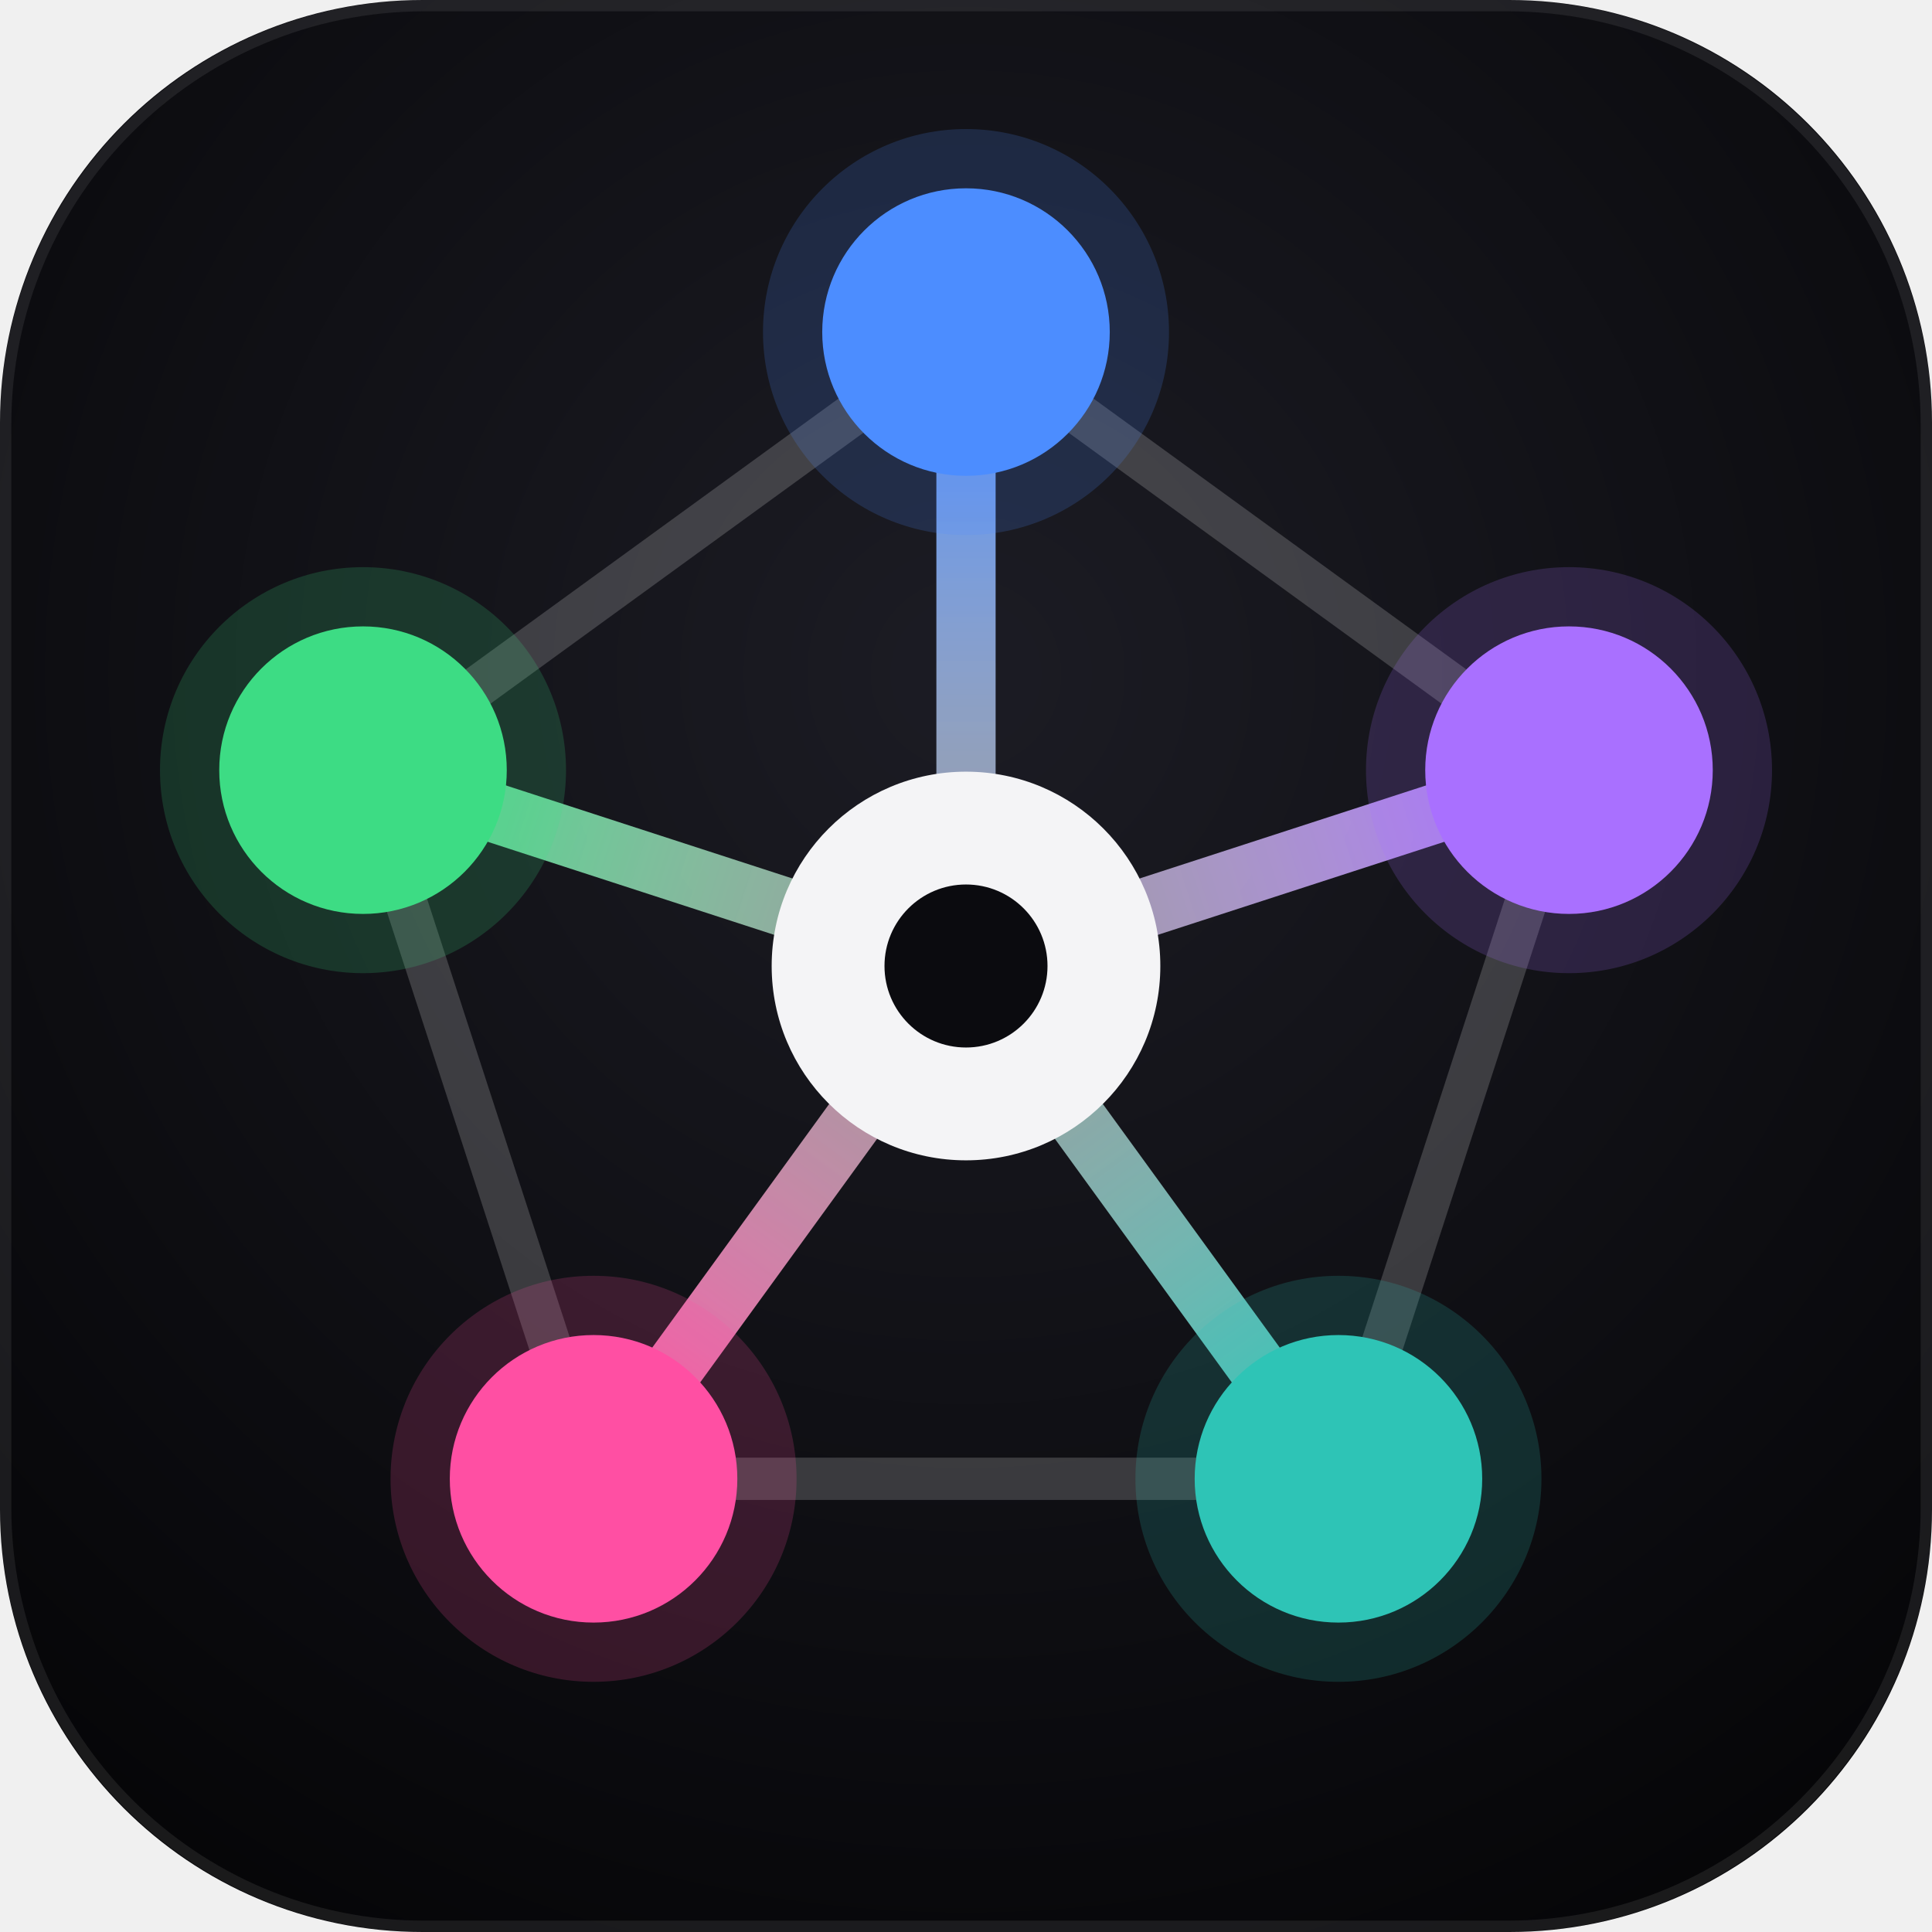
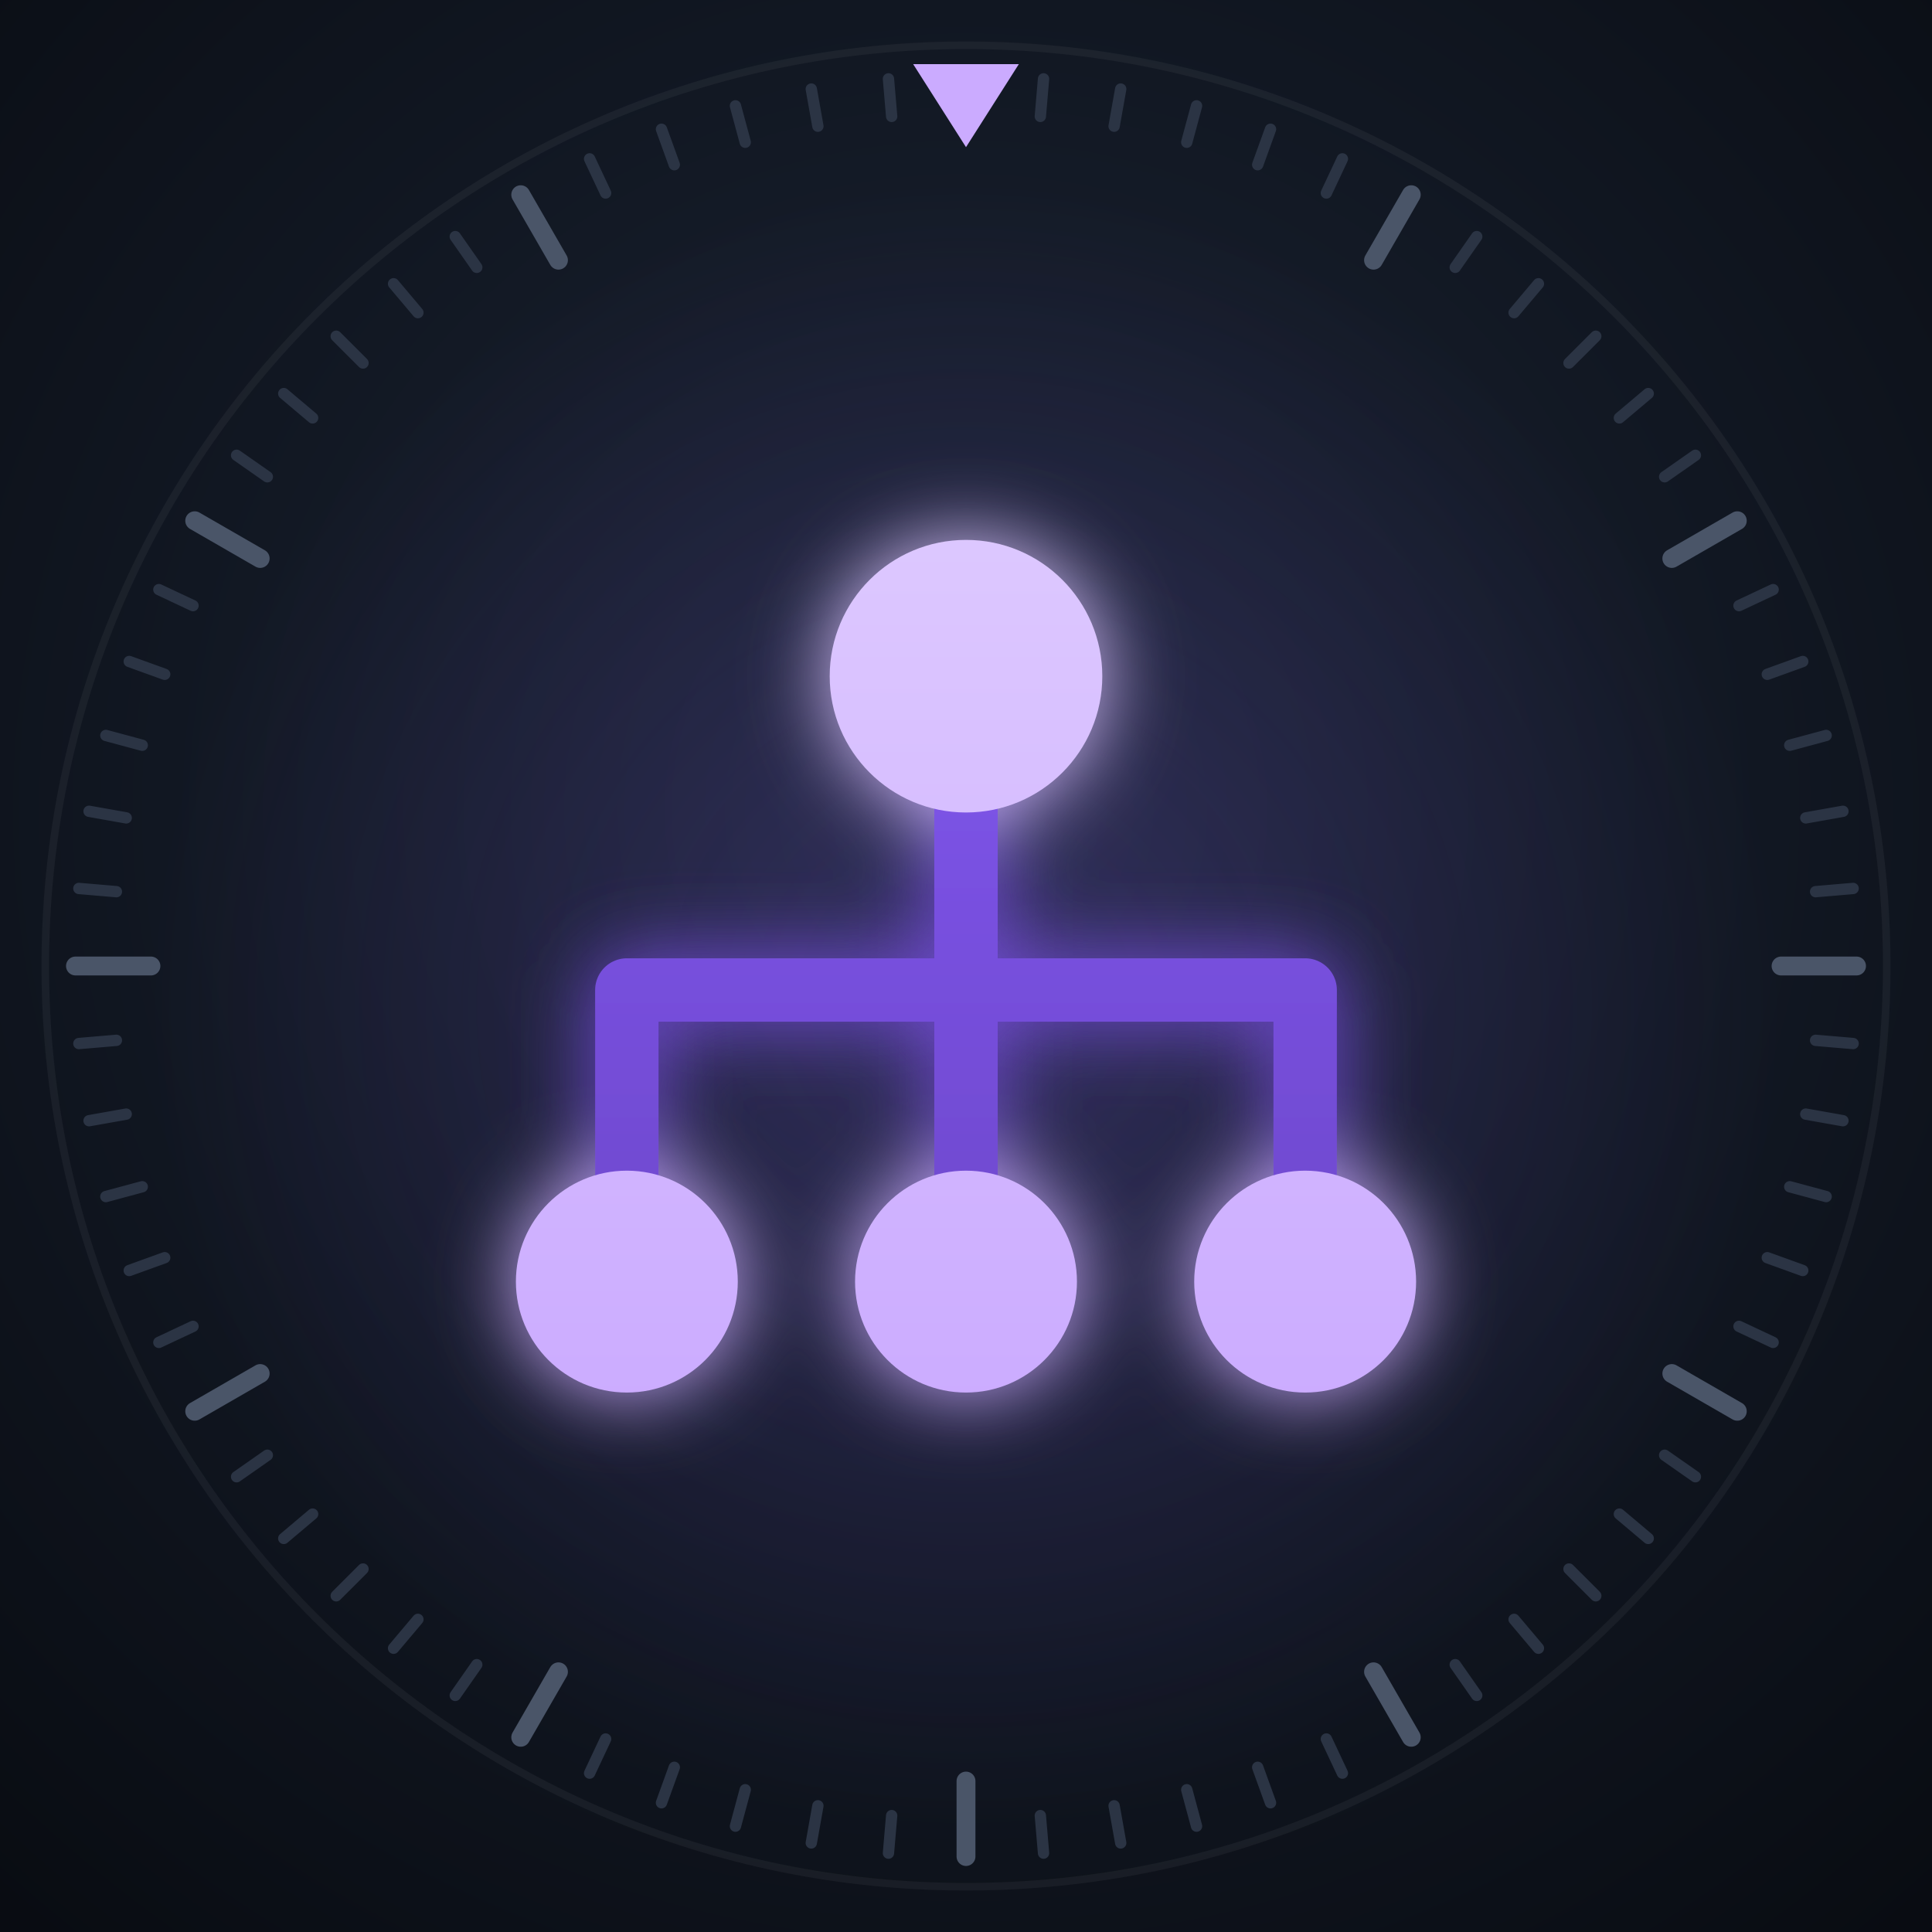
- <svg xmlns="http://www.w3.org/2000/svg" viewBox="0 0 512 512">
+ <svg xmlns="http://www.w3.org/2000/svg" width="1024" height="1024" viewBox="0 0 1024 1024">
  <defs>
-     <radialGradient id="bg" cx="50%" cy="35%" r="75%">
-       <stop offset="0" stop-color="#1c1c24" />
-       <stop offset="1" stop-color="#050507" />
+     <radialGradient id="bg" cx="0.5" cy="0.42" r="0.75">
+       <stop offset="0" stop-color="#1d2636" />
+       <stop offset=".55" stop-color="#111722" />
+       <stop offset="1" stop-color="#090c12" />
    </radialGradient>
-     <linearGradient id="g0" gradientUnits="userSpaceOnUse" x1="256" y1="256" x2="256.0" y2="88.0">
-       <stop offset="0" stop-color="#fff" stop-opacity=".55" />
-       <stop offset="1" stop-color="#4c8dff" />
+     <radialGradient id="pool" cx="0.5" cy="0.52" r="0.42">
+       <stop offset="0" stop-color="#8257f2" stop-opacity=".22" />
+       <stop offset="1" stop-color="#8257f2" stop-opacity="0" />
+     </radialGradient>
+     <linearGradient id="gh" gradientUnits="userSpaceOnUse" x1="0" y1="220" x2="0" y2="800">
+       <stop offset="0" stop-color="#ddc8ff" />
+       <stop offset="1" stop-color="#cbabff" />
    </linearGradient>
-     <linearGradient id="g1" gradientUnits="userSpaceOnUse" x1="256" y1="256" x2="415.8" y2="204.1">
-       <stop offset="0" stop-color="#fff" stop-opacity=".55" />
-       <stop offset="1" stop-color="#a970ff" />
+     <linearGradient id="gl" gradientUnits="userSpaceOnUse" x1="0" y1="220" x2="0" y2="800">
+       <stop offset="0" stop-color="#8257f2" />
+       <stop offset="1" stop-color="#6b47c6" />
    </linearGradient>
-     <linearGradient id="g2" gradientUnits="userSpaceOnUse" x1="256" y1="256" x2="354.7" y2="391.9">
-       <stop offset="0" stop-color="#fff" stop-opacity=".55" />
-       <stop offset="1" stop-color="#2ec4b6" />
-     </linearGradient>
-     <linearGradient id="g3" gradientUnits="userSpaceOnUse" x1="256" y1="256" x2="157.3" y2="391.9">
-       <stop offset="0" stop-color="#fff" stop-opacity=".55" />
-       <stop offset="1" stop-color="#ff4fa3" />
-     </linearGradient>
-     <linearGradient id="g4" gradientUnits="userSpaceOnUse" x1="256" y1="256" x2="96.2" y2="204.1">
-       <stop offset="0" stop-color="#fff" stop-opacity=".55" />
-       <stop offset="1" stop-color="#3ddc84" />
-     </linearGradient>
+     <filter id="glow" x="-30%" y="-30%" width="160%" height="160%">
+       <feGaussianBlur stdDeviation="26" result="b" />
+       <feMerge>
+         <feMergeNode in="b" />
+         <feMergeNode in="SourceGraphic" />
+       </feMerge>
+     </filter>
  </defs>
-   <rect width="512" height="512" rx="112" fill="url(#bg)" />
-   <rect x="1.5" y="1.5" width="509" height="509" rx="111" fill="none" stroke="#fff" stroke-opacity=".08" stroke-width="3" />
-   <line x1="256.0" y1="88.0" x2="415.8" y2="204.1" stroke="#ffffff" stroke-opacity=".18" stroke-width="11.2" stroke-linecap="round" />
-   <line x1="415.8" y1="204.1" x2="354.7" y2="391.9" stroke="#ffffff" stroke-opacity=".18" stroke-width="11.2" stroke-linecap="round" />
-   <line x1="354.7" y1="391.9" x2="157.3" y2="391.9" stroke="#ffffff" stroke-opacity=".18" stroke-width="11.2" stroke-linecap="round" />
-   <line x1="157.3" y1="391.9" x2="96.2" y2="204.1" stroke="#ffffff" stroke-opacity=".18" stroke-width="11.2" stroke-linecap="round" />
-   <line x1="96.2" y1="204.1" x2="256.0" y2="88.0" stroke="#ffffff" stroke-opacity=".18" stroke-width="11.2" stroke-linecap="round" />
-   <line x1="256" y1="256" x2="256.0" y2="88.0" stroke="url(#g0)" stroke-width="15.7" stroke-linecap="round" />
-   <line x1="256" y1="256" x2="415.8" y2="204.1" stroke="url(#g1)" stroke-width="15.7" stroke-linecap="round" />
-   <line x1="256" y1="256" x2="354.7" y2="391.9" stroke="url(#g2)" stroke-width="15.7" stroke-linecap="round" />
-   <line x1="256" y1="256" x2="157.3" y2="391.9" stroke="url(#g3)" stroke-width="15.7" stroke-linecap="round" />
-   <line x1="256" y1="256" x2="96.2" y2="204.1" stroke="url(#g4)" stroke-width="15.7" stroke-linecap="round" />
-   <circle cx="256.0" cy="88.0" r="53.8" fill="#4c8dff" opacity=".18" />
-   <circle cx="256.0" cy="88.0" r="38.1" fill="#4c8dff" />
-   <circle cx="415.8" cy="204.1" r="53.8" fill="#a970ff" opacity=".18" />
-   <circle cx="415.8" cy="204.1" r="38.1" fill="#a970ff" />
-   <circle cx="354.7" cy="391.9" r="53.8" fill="#2ec4b6" opacity=".18" />
-   <circle cx="354.7" cy="391.9" r="38.1" fill="#2ec4b6" />
-   <circle cx="157.3" cy="391.9" r="53.8" fill="#ff4fa3" opacity=".18" />
-   <circle cx="157.3" cy="391.9" r="38.1" fill="#ff4fa3" />
-   <circle cx="96.2" cy="204.1" r="53.8" fill="#3ddc84" opacity=".18" />
-   <circle cx="96.2" cy="204.1" r="38.1" fill="#3ddc84" />
-   <circle cx="256" cy="256" r="51.5" fill="#f4f4f6" />
-   <circle cx="256" cy="256" r="21.6" fill="#0b0b0f" />
+   <rect width="1024" height="1024" fill="url(#bg)" />
+   <rect width="1024" height="1024" fill="url(#pool)" />
+   <circle cx="512" cy="512" r="488" fill="none" stroke="#ffffff" stroke-opacity=".05" stroke-width="4" />
+   <line x1="551.4" y1="61.7" x2="553.1" y2="41.8" stroke="#2b3444" stroke-width="6" stroke-linecap="round" />
+   <line x1="590.5" y1="66.9" x2="594.0" y2="47.2" stroke="#2b3444" stroke-width="6" stroke-linecap="round" />
+   <line x1="629.0" y1="75.4" x2="634.2" y2="56.1" stroke="#2b3444" stroke-width="6" stroke-linecap="round" />
+   <line x1="666.6" y1="87.3" x2="673.4" y2="68.5" stroke="#2b3444" stroke-width="6" stroke-linecap="round" />
+   <line x1="703.0" y1="102.3" x2="711.5" y2="84.2" stroke="#2b3444" stroke-width="6" stroke-linecap="round" />
+   <line x1="728.0" y1="137.9" x2="748.0" y2="103.2" stroke="#4a5568" stroke-width="10" stroke-linecap="round" />
+   <line x1="771.3" y1="141.7" x2="782.7" y2="125.4" stroke="#2b3444" stroke-width="6" stroke-linecap="round" />
+   <line x1="802.5" y1="165.7" x2="815.4" y2="150.4" stroke="#2b3444" stroke-width="6" stroke-linecap="round" />
+   <line x1="831.6" y1="192.4" x2="845.8" y2="178.2" stroke="#2b3444" stroke-width="6" stroke-linecap="round" />
+   <line x1="858.3" y1="221.5" x2="873.6" y2="208.6" stroke="#2b3444" stroke-width="6" stroke-linecap="round" />
+   <line x1="882.3" y1="252.7" x2="898.6" y2="241.3" stroke="#2b3444" stroke-width="6" stroke-linecap="round" />
+   <line x1="886.1" y1="296.0" x2="920.8" y2="276.0" stroke="#4a5568" stroke-width="10" stroke-linecap="round" />
+   <line x1="921.7" y1="321.0" x2="939.8" y2="312.5" stroke="#2b3444" stroke-width="6" stroke-linecap="round" />
+   <line x1="936.7" y1="357.4" x2="955.5" y2="350.6" stroke="#2b3444" stroke-width="6" stroke-linecap="round" />
+   <line x1="948.6" y1="395.0" x2="967.9" y2="389.8" stroke="#2b3444" stroke-width="6" stroke-linecap="round" />
+   <line x1="957.1" y1="433.5" x2="976.8" y2="430.0" stroke="#2b3444" stroke-width="6" stroke-linecap="round" />
+   <line x1="962.3" y1="472.6" x2="982.2" y2="470.9" stroke="#2b3444" stroke-width="6" stroke-linecap="round" />
+   <line x1="944.0" y1="512.0" x2="984.0" y2="512.0" stroke="#4a5568" stroke-width="10" stroke-linecap="round" />
+   <line x1="962.3" y1="551.4" x2="982.2" y2="553.1" stroke="#2b3444" stroke-width="6" stroke-linecap="round" />
+   <line x1="957.1" y1="590.5" x2="976.8" y2="594.0" stroke="#2b3444" stroke-width="6" stroke-linecap="round" />
+   <line x1="948.6" y1="629.0" x2="967.9" y2="634.2" stroke="#2b3444" stroke-width="6" stroke-linecap="round" />
+   <line x1="936.7" y1="666.6" x2="955.5" y2="673.4" stroke="#2b3444" stroke-width="6" stroke-linecap="round" />
+   <line x1="921.7" y1="703.0" x2="939.8" y2="711.5" stroke="#2b3444" stroke-width="6" stroke-linecap="round" />
+   <line x1="886.1" y1="728.0" x2="920.8" y2="748.0" stroke="#4a5568" stroke-width="10" stroke-linecap="round" />
+   <line x1="882.3" y1="771.3" x2="898.6" y2="782.7" stroke="#2b3444" stroke-width="6" stroke-linecap="round" />
+   <line x1="858.3" y1="802.5" x2="873.6" y2="815.4" stroke="#2b3444" stroke-width="6" stroke-linecap="round" />
+   <line x1="831.6" y1="831.6" x2="845.8" y2="845.8" stroke="#2b3444" stroke-width="6" stroke-linecap="round" />
+   <line x1="802.5" y1="858.3" x2="815.4" y2="873.6" stroke="#2b3444" stroke-width="6" stroke-linecap="round" />
+   <line x1="771.3" y1="882.3" x2="782.7" y2="898.6" stroke="#2b3444" stroke-width="6" stroke-linecap="round" />
+   <line x1="728.0" y1="886.1" x2="748.0" y2="920.8" stroke="#4a5568" stroke-width="10" stroke-linecap="round" />
+   <line x1="703.0" y1="921.7" x2="711.5" y2="939.8" stroke="#2b3444" stroke-width="6" stroke-linecap="round" />
+   <line x1="666.6" y1="936.7" x2="673.4" y2="955.5" stroke="#2b3444" stroke-width="6" stroke-linecap="round" />
+   <line x1="629.0" y1="948.6" x2="634.2" y2="967.9" stroke="#2b3444" stroke-width="6" stroke-linecap="round" />
+   <line x1="590.5" y1="957.1" x2="594.0" y2="976.8" stroke="#2b3444" stroke-width="6" stroke-linecap="round" />
+   <line x1="551.4" y1="962.3" x2="553.1" y2="982.2" stroke="#2b3444" stroke-width="6" stroke-linecap="round" />
+   <line x1="512.0" y1="944.0" x2="512.0" y2="984.0" stroke="#4a5568" stroke-width="10" stroke-linecap="round" />
+   <line x1="472.6" y1="962.3" x2="470.9" y2="982.2" stroke="#2b3444" stroke-width="6" stroke-linecap="round" />
+   <line x1="433.5" y1="957.1" x2="430.0" y2="976.8" stroke="#2b3444" stroke-width="6" stroke-linecap="round" />
+   <line x1="395.0" y1="948.6" x2="389.8" y2="967.9" stroke="#2b3444" stroke-width="6" stroke-linecap="round" />
+   <line x1="357.4" y1="936.7" x2="350.6" y2="955.5" stroke="#2b3444" stroke-width="6" stroke-linecap="round" />
+   <line x1="321.0" y1="921.7" x2="312.5" y2="939.8" stroke="#2b3444" stroke-width="6" stroke-linecap="round" />
+   <line x1="296.0" y1="886.1" x2="276.0" y2="920.8" stroke="#4a5568" stroke-width="10" stroke-linecap="round" />
+   <line x1="252.7" y1="882.3" x2="241.3" y2="898.6" stroke="#2b3444" stroke-width="6" stroke-linecap="round" />
+   <line x1="221.5" y1="858.3" x2="208.6" y2="873.6" stroke="#2b3444" stroke-width="6" stroke-linecap="round" />
+   <line x1="192.4" y1="831.6" x2="178.2" y2="845.8" stroke="#2b3444" stroke-width="6" stroke-linecap="round" />
+   <line x1="165.7" y1="802.5" x2="150.4" y2="815.4" stroke="#2b3444" stroke-width="6" stroke-linecap="round" />
+   <line x1="141.7" y1="771.3" x2="125.4" y2="782.7" stroke="#2b3444" stroke-width="6" stroke-linecap="round" />
+   <line x1="137.9" y1="728.0" x2="103.2" y2="748.0" stroke="#4a5568" stroke-width="10" stroke-linecap="round" />
+   <line x1="102.3" y1="703.0" x2="84.2" y2="711.5" stroke="#2b3444" stroke-width="6" stroke-linecap="round" />
+   <line x1="87.3" y1="666.6" x2="68.5" y2="673.4" stroke="#2b3444" stroke-width="6" stroke-linecap="round" />
+   <line x1="75.4" y1="629.0" x2="56.1" y2="634.2" stroke="#2b3444" stroke-width="6" stroke-linecap="round" />
+   <line x1="66.9" y1="590.5" x2="47.2" y2="594.0" stroke="#2b3444" stroke-width="6" stroke-linecap="round" />
+   <line x1="61.7" y1="551.4" x2="41.8" y2="553.1" stroke="#2b3444" stroke-width="6" stroke-linecap="round" />
+   <line x1="80.0" y1="512.0" x2="40.0" y2="512.0" stroke="#4a5568" stroke-width="10" stroke-linecap="round" />
+   <line x1="61.7" y1="472.6" x2="41.8" y2="470.9" stroke="#2b3444" stroke-width="6" stroke-linecap="round" />
+   <line x1="66.9" y1="433.5" x2="47.2" y2="430.0" stroke="#2b3444" stroke-width="6" stroke-linecap="round" />
+   <line x1="75.4" y1="395.0" x2="56.1" y2="389.8" stroke="#2b3444" stroke-width="6" stroke-linecap="round" />
+   <line x1="87.3" y1="357.4" x2="68.5" y2="350.6" stroke="#2b3444" stroke-width="6" stroke-linecap="round" />
+   <line x1="102.3" y1="321.0" x2="84.2" y2="312.5" stroke="#2b3444" stroke-width="6" stroke-linecap="round" />
+   <line x1="137.9" y1="296.0" x2="103.2" y2="276.0" stroke="#4a5568" stroke-width="10" stroke-linecap="round" />
+   <line x1="141.7" y1="252.7" x2="125.4" y2="241.3" stroke="#2b3444" stroke-width="6" stroke-linecap="round" />
+   <line x1="165.7" y1="221.5" x2="150.4" y2="208.6" stroke="#2b3444" stroke-width="6" stroke-linecap="round" />
+   <line x1="192.4" y1="192.4" x2="178.2" y2="178.2" stroke="#2b3444" stroke-width="6" stroke-linecap="round" />
+   <line x1="221.5" y1="165.7" x2="208.6" y2="150.4" stroke="#2b3444" stroke-width="6" stroke-linecap="round" />
+   <line x1="252.7" y1="141.7" x2="241.3" y2="125.4" stroke="#2b3444" stroke-width="6" stroke-linecap="round" />
+   <line x1="296.0" y1="137.9" x2="276.0" y2="103.2" stroke="#4a5568" stroke-width="10" stroke-linecap="round" />
+   <line x1="321.0" y1="102.3" x2="312.5" y2="84.2" stroke="#2b3444" stroke-width="6" stroke-linecap="round" />
+   <line x1="357.4" y1="87.3" x2="350.6" y2="68.5" stroke="#2b3444" stroke-width="6" stroke-linecap="round" />
+   <line x1="395.0" y1="75.4" x2="389.8" y2="56.1" stroke="#2b3444" stroke-width="6" stroke-linecap="round" />
+   <line x1="433.5" y1="66.9" x2="430.0" y2="47.2" stroke="#2b3444" stroke-width="6" stroke-linecap="round" />
+   <line x1="472.6" y1="61.7" x2="470.9" y2="41.8" stroke="#2b3444" stroke-width="6" stroke-linecap="round" />
+   <path d="M484,34 L540,34 L512,78 Z" fill="#cbabff" />
+   <g transform="translate(512 518) scale(.84) translate(-512 -512)" filter="url(#glow)">
+     <path d="M512,330 V520 M298,700 V520 H726 V700 M512,520 V700" stroke="url(#gl)" stroke-width="40" stroke-linecap="round" stroke-linejoin="round" fill="none" />
+     <circle cx="512" cy="322" r="86" fill="url(#gh)" />
+     <circle cx="298" cy="704" r="70" fill="url(#gh)" />
+     <circle cx="512" cy="704" r="70" fill="url(#gh)" />
+     <circle cx="726" cy="704" r="70" fill="url(#gh)" />
+   </g>
</svg>
